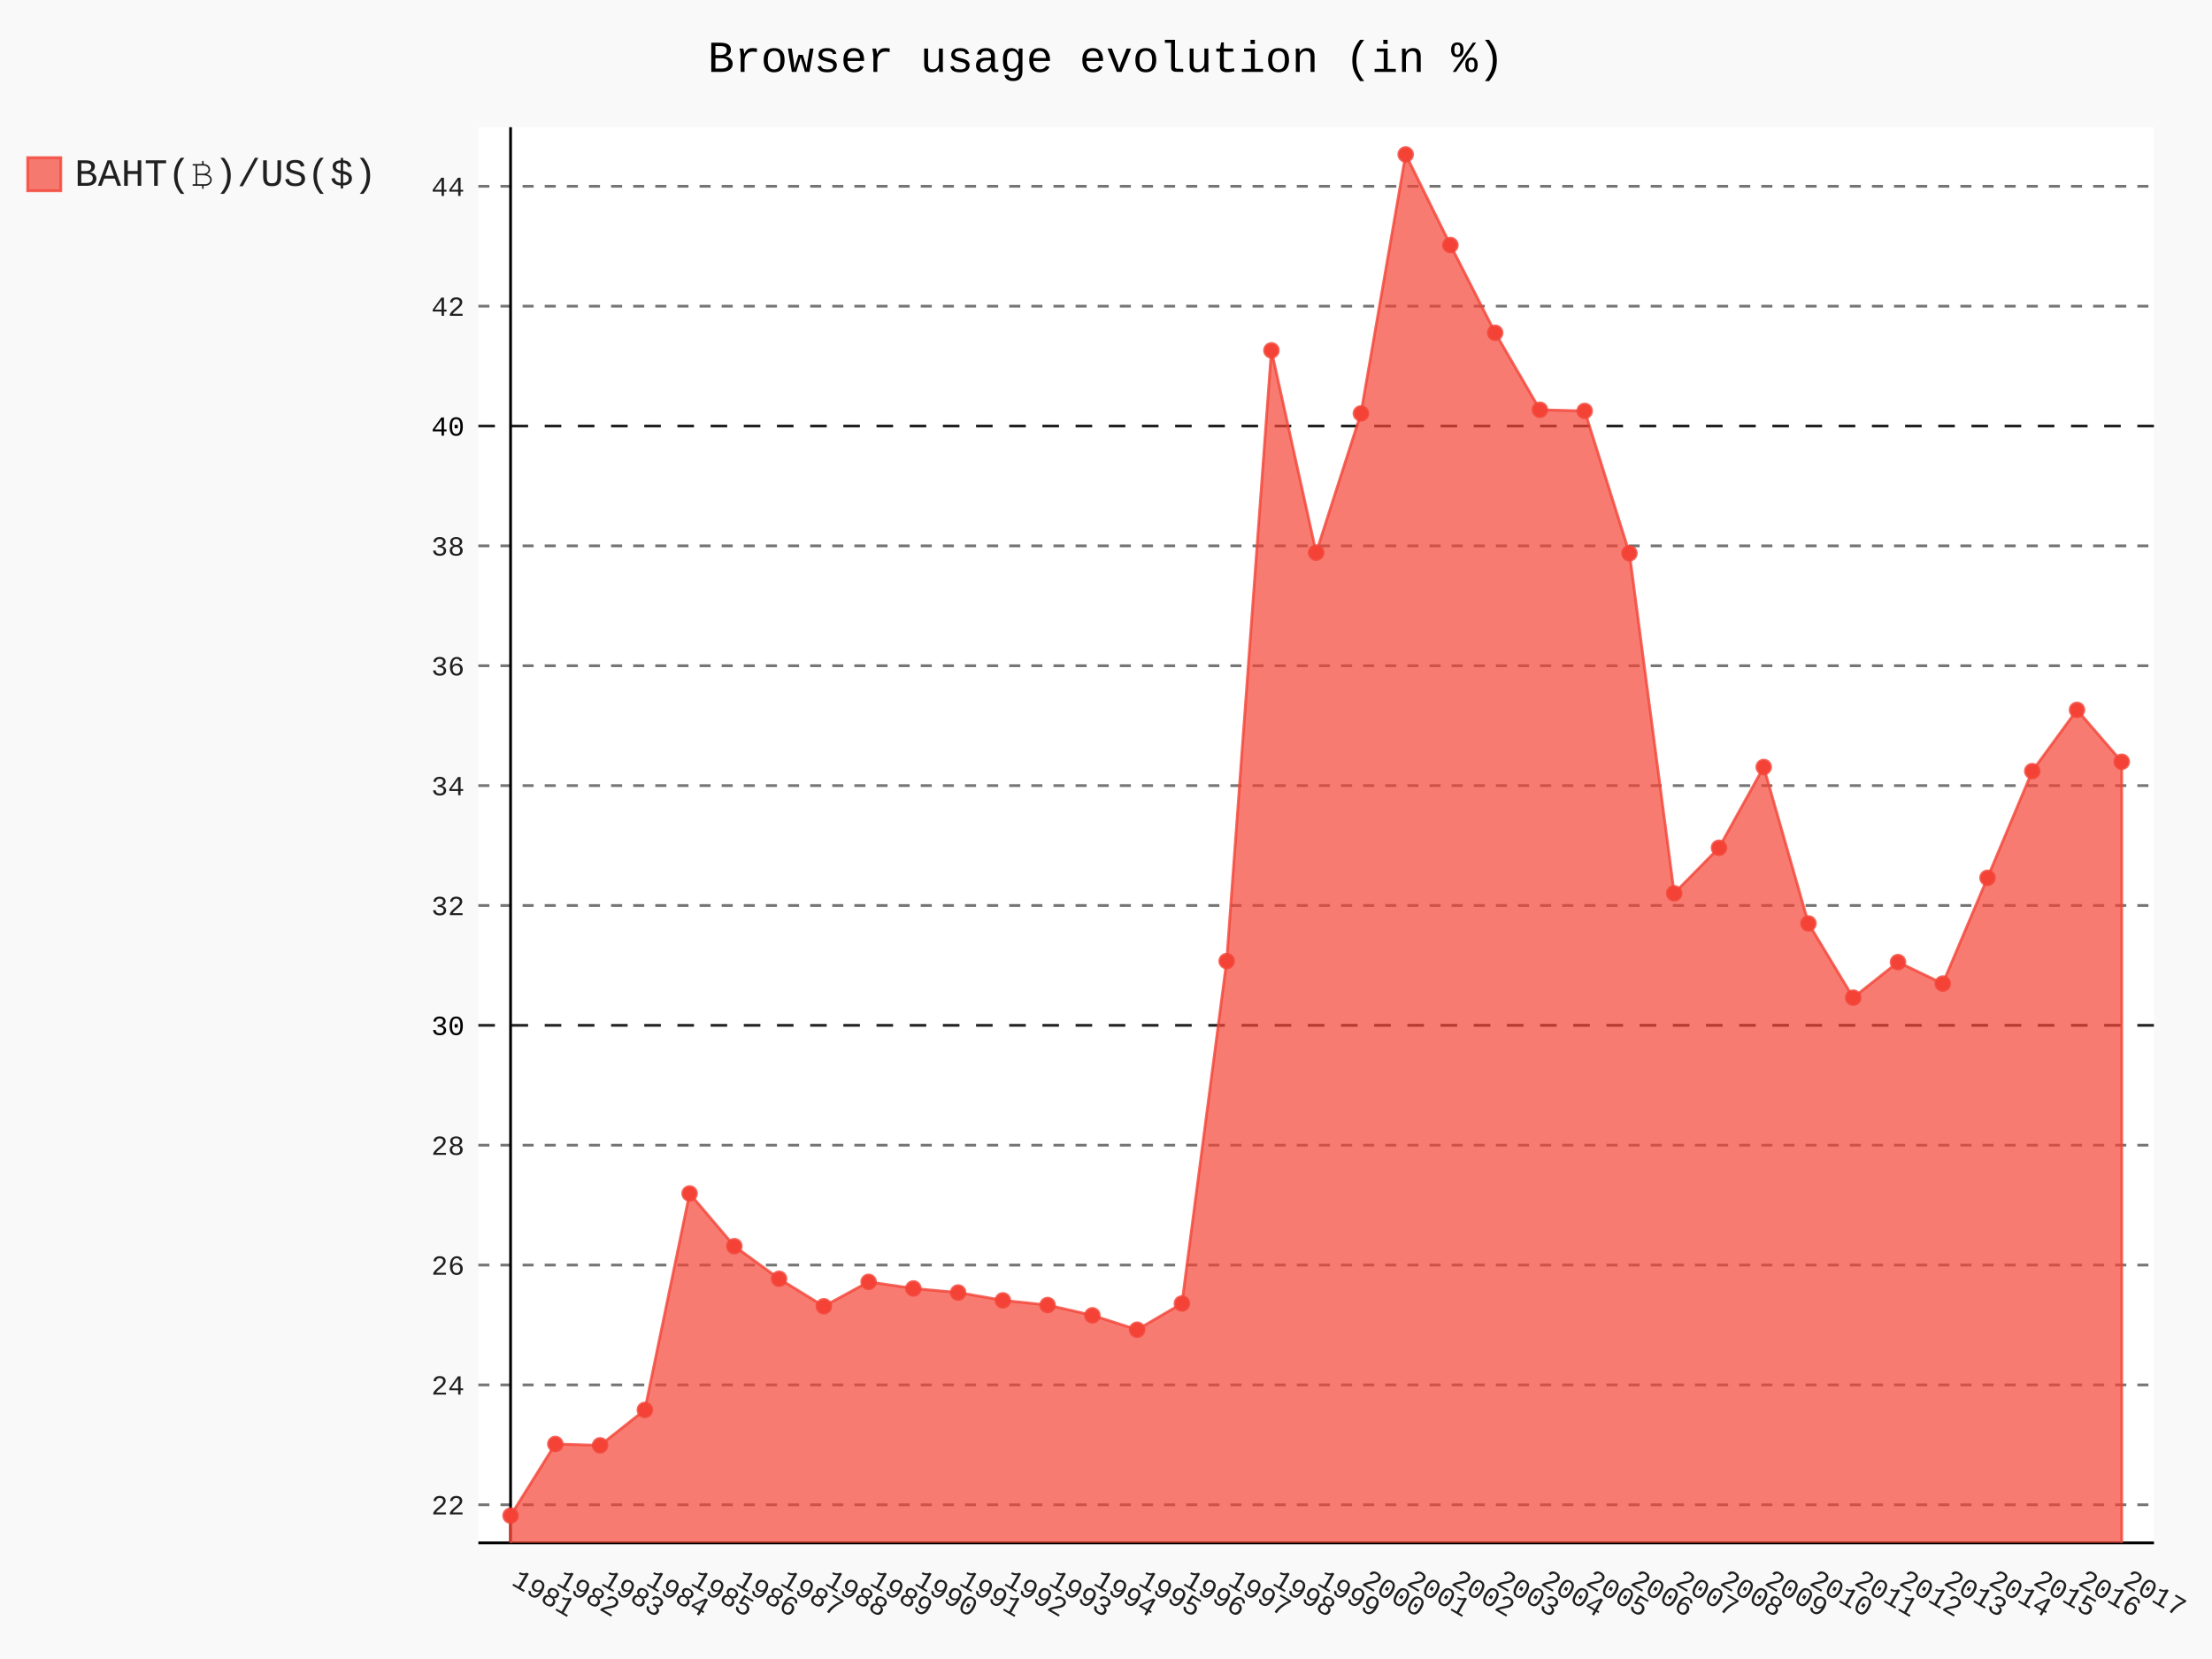
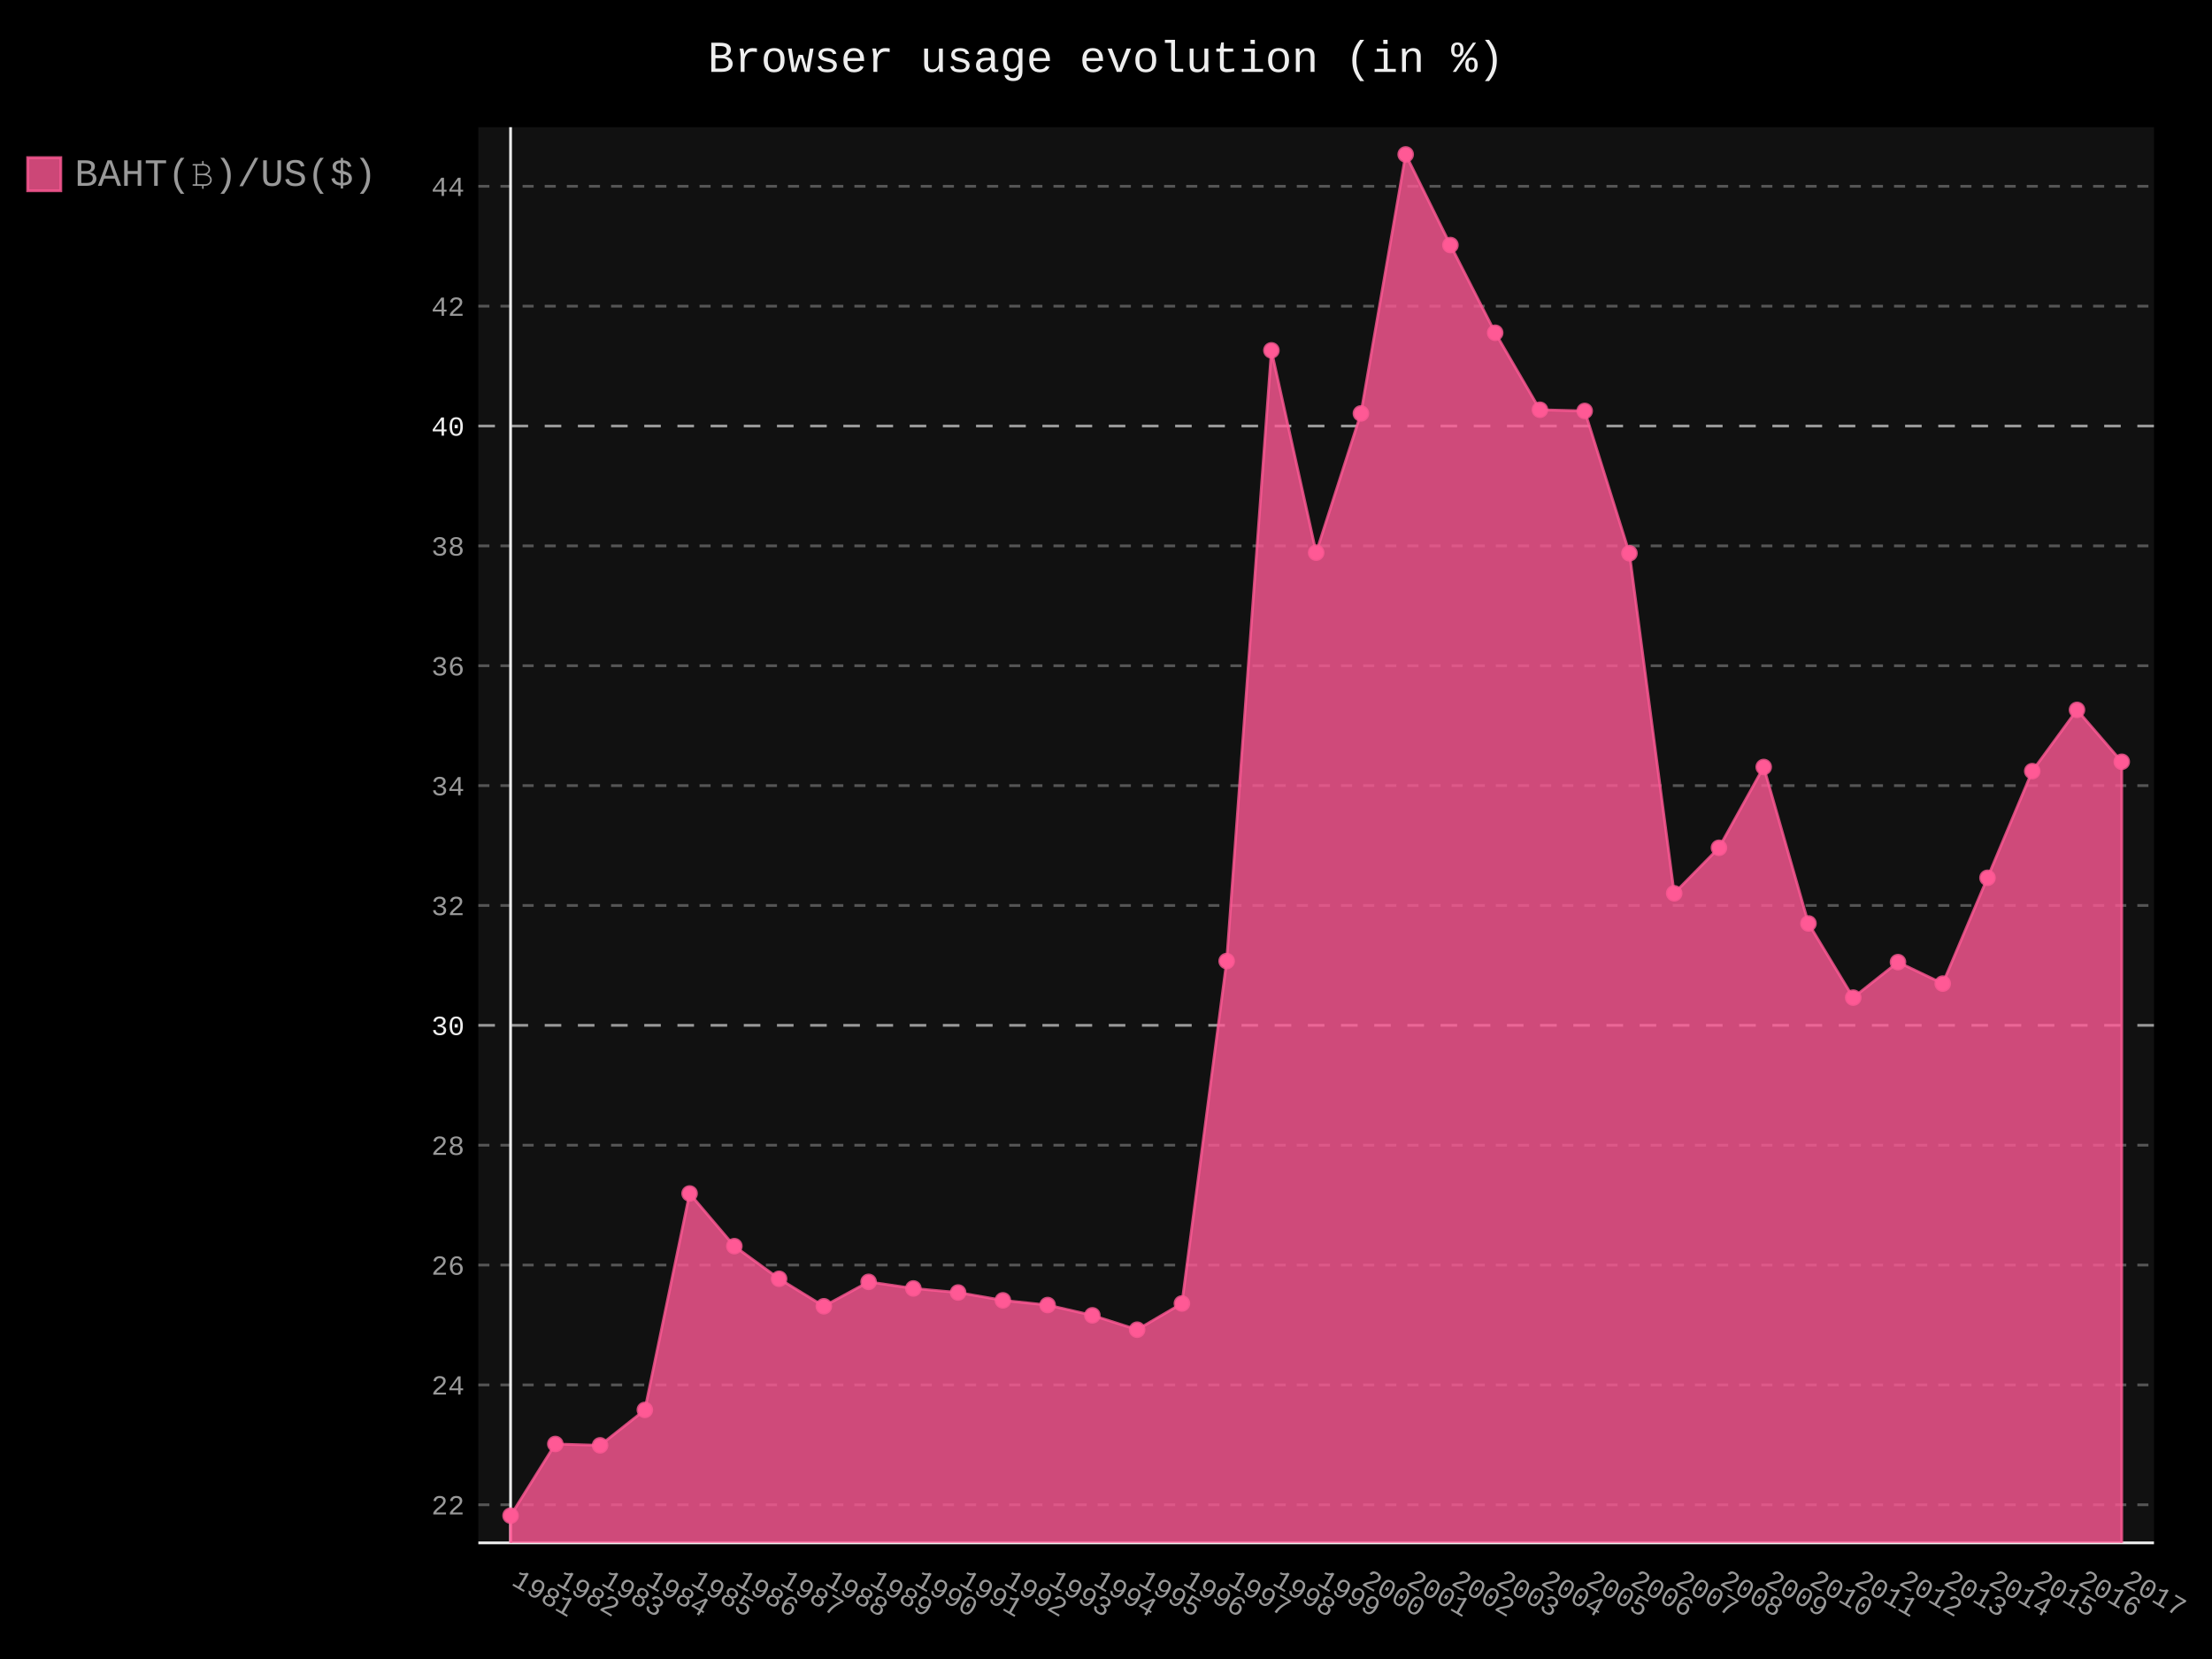
- <svg xmlns="http://www.w3.org/2000/svg" id="chart-b7f36b71-a75f-47a1-bd6e-3192478b5610" class="pygal-chart" viewBox="0 0 800 600">
+ <svg xmlns="http://www.w3.org/2000/svg" id="chart-4ef5ab1b-fa60-424d-9a9b-561215a5333f" class="pygal-chart" viewBox="0 0 800 600">
  <defs>
-     <style type="text/css">#chart-b7f36b71-a75f-47a1-bd6e-3192478b5610{-webkit-user-select:none;-webkit-font-smoothing:antialiased;font-family:Consolas,"Liberation Mono",Menlo,Courier,monospace}#chart-b7f36b71-a75f-47a1-bd6e-3192478b5610 .title{font-family:Consolas,"Liberation Mono",Menlo,Courier,monospace;font-size:16px}#chart-b7f36b71-a75f-47a1-bd6e-3192478b5610 .legends .legend text{font-family:Consolas,"Liberation Mono",Menlo,Courier,monospace;font-size:14px}#chart-b7f36b71-a75f-47a1-bd6e-3192478b5610 .axis text{font-family:Consolas,"Liberation Mono",Menlo,Courier,monospace;font-size:10px}#chart-b7f36b71-a75f-47a1-bd6e-3192478b5610 .axis text.major{font-family:Consolas,"Liberation Mono",Menlo,Courier,monospace;font-size:10px}#chart-b7f36b71-a75f-47a1-bd6e-3192478b5610 .text-overlay text.value{font-family:Consolas,"Liberation Mono",Menlo,Courier,monospace;font-size:16px}#chart-b7f36b71-a75f-47a1-bd6e-3192478b5610 .text-overlay text.label{font-family:Consolas,"Liberation Mono",Menlo,Courier,monospace;font-size:10px}#chart-b7f36b71-a75f-47a1-bd6e-3192478b5610 .tooltip{font-family:Consolas,"Liberation Mono",Menlo,Courier,monospace;font-size:14px}#chart-b7f36b71-a75f-47a1-bd6e-3192478b5610 text.no_data{font-family:Consolas,"Liberation Mono",Menlo,Courier,monospace;font-size:64px}
- #chart-b7f36b71-a75f-47a1-bd6e-3192478b5610{background-color:rgba(249,249,249,1)}#chart-b7f36b71-a75f-47a1-bd6e-3192478b5610 path,#chart-b7f36b71-a75f-47a1-bd6e-3192478b5610 line,#chart-b7f36b71-a75f-47a1-bd6e-3192478b5610 rect,#chart-b7f36b71-a75f-47a1-bd6e-3192478b5610 circle{-webkit-transition:150ms;-moz-transition:150ms;transition:150ms}#chart-b7f36b71-a75f-47a1-bd6e-3192478b5610 .graph &gt; .background{fill:rgba(249,249,249,1)}#chart-b7f36b71-a75f-47a1-bd6e-3192478b5610 .plot &gt; .background{fill:rgba(255,255,255,1)}#chart-b7f36b71-a75f-47a1-bd6e-3192478b5610 .graph{fill:rgba(0,0,0,.87)}#chart-b7f36b71-a75f-47a1-bd6e-3192478b5610 text.no_data{fill:rgba(0,0,0,1)}#chart-b7f36b71-a75f-47a1-bd6e-3192478b5610 .title{fill:rgba(0,0,0,1)}#chart-b7f36b71-a75f-47a1-bd6e-3192478b5610 .legends .legend text{fill:rgba(0,0,0,.87)}#chart-b7f36b71-a75f-47a1-bd6e-3192478b5610 .legends .legend:hover text{fill:rgba(0,0,0,1)}#chart-b7f36b71-a75f-47a1-bd6e-3192478b5610 .axis .line{stroke:rgba(0,0,0,1)}#chart-b7f36b71-a75f-47a1-bd6e-3192478b5610 .axis .guide.line{stroke:rgba(0,0,0,.54)}#chart-b7f36b71-a75f-47a1-bd6e-3192478b5610 .axis .major.line{stroke:rgba(0,0,0,.87)}#chart-b7f36b71-a75f-47a1-bd6e-3192478b5610 .axis text.major{fill:rgba(0,0,0,1)}#chart-b7f36b71-a75f-47a1-bd6e-3192478b5610 .axis.y .guides:hover .guide.line,#chart-b7f36b71-a75f-47a1-bd6e-3192478b5610 .line-graph .axis.x .guides:hover .guide.line,#chart-b7f36b71-a75f-47a1-bd6e-3192478b5610 .stackedline-graph .axis.x .guides:hover .guide.line,#chart-b7f36b71-a75f-47a1-bd6e-3192478b5610 .xy-graph .axis.x .guides:hover .guide.line{stroke:rgba(0,0,0,1)}#chart-b7f36b71-a75f-47a1-bd6e-3192478b5610 .axis .guides:hover text{fill:rgba(0,0,0,1)}#chart-b7f36b71-a75f-47a1-bd6e-3192478b5610 .reactive{fill-opacity:.7;stroke-opacity:.8}#chart-b7f36b71-a75f-47a1-bd6e-3192478b5610 .ci{stroke:rgba(0,0,0,.87)}#chart-b7f36b71-a75f-47a1-bd6e-3192478b5610 .reactive.active,#chart-b7f36b71-a75f-47a1-bd6e-3192478b5610 .active .reactive{fill-opacity:.8;stroke-opacity:.9;stroke-width:4}#chart-b7f36b71-a75f-47a1-bd6e-3192478b5610 .ci .reactive.active{stroke-width:1.5}#chart-b7f36b71-a75f-47a1-bd6e-3192478b5610 .series text{fill:rgba(0,0,0,1)}#chart-b7f36b71-a75f-47a1-bd6e-3192478b5610 .tooltip rect{fill:rgba(255,255,255,1);stroke:rgba(0,0,0,1);-webkit-transition:opacity 150ms;-moz-transition:opacity 150ms;transition:opacity 150ms}#chart-b7f36b71-a75f-47a1-bd6e-3192478b5610 .tooltip .label{fill:rgba(0,0,0,.87)}#chart-b7f36b71-a75f-47a1-bd6e-3192478b5610 .tooltip .label{fill:rgba(0,0,0,.87)}#chart-b7f36b71-a75f-47a1-bd6e-3192478b5610 .tooltip .legend{font-size:.8em;fill:rgba(0,0,0,.54)}#chart-b7f36b71-a75f-47a1-bd6e-3192478b5610 .tooltip .x_label{font-size:.6em;fill:rgba(0,0,0,1)}#chart-b7f36b71-a75f-47a1-bd6e-3192478b5610 .tooltip .xlink{font-size:.5em;text-decoration:underline}#chart-b7f36b71-a75f-47a1-bd6e-3192478b5610 .tooltip .value{font-size:1.5em}#chart-b7f36b71-a75f-47a1-bd6e-3192478b5610 .bound{font-size:.5em}#chart-b7f36b71-a75f-47a1-bd6e-3192478b5610 .max-value{font-size:.75em;fill:rgba(0,0,0,.54)}#chart-b7f36b71-a75f-47a1-bd6e-3192478b5610 .map-element{fill:rgba(255,255,255,1);stroke:rgba(0,0,0,.54) !important}#chart-b7f36b71-a75f-47a1-bd6e-3192478b5610 .map-element .reactive{fill-opacity:inherit;stroke-opacity:inherit}#chart-b7f36b71-a75f-47a1-bd6e-3192478b5610 .color-0,#chart-b7f36b71-a75f-47a1-bd6e-3192478b5610 .color-0 a:visited{stroke:#F44336;fill:#F44336}#chart-b7f36b71-a75f-47a1-bd6e-3192478b5610 .text-overlay .color-0 text{fill:black}
- #chart-b7f36b71-a75f-47a1-bd6e-3192478b5610 text.no_data{text-anchor:middle}#chart-b7f36b71-a75f-47a1-bd6e-3192478b5610 .guide.line{fill:none}#chart-b7f36b71-a75f-47a1-bd6e-3192478b5610 .centered{text-anchor:middle}#chart-b7f36b71-a75f-47a1-bd6e-3192478b5610 .title{text-anchor:middle}#chart-b7f36b71-a75f-47a1-bd6e-3192478b5610 .legends .legend text{fill-opacity:1}#chart-b7f36b71-a75f-47a1-bd6e-3192478b5610 .axis.x text{text-anchor:middle}#chart-b7f36b71-a75f-47a1-bd6e-3192478b5610 .axis.x:not(.web) text[transform]{text-anchor:start}#chart-b7f36b71-a75f-47a1-bd6e-3192478b5610 .axis.x:not(.web) text[transform].backwards{text-anchor:end}#chart-b7f36b71-a75f-47a1-bd6e-3192478b5610 .axis.y text{text-anchor:end}#chart-b7f36b71-a75f-47a1-bd6e-3192478b5610 .axis.y text[transform].backwards{text-anchor:start}#chart-b7f36b71-a75f-47a1-bd6e-3192478b5610 .axis.y2 text{text-anchor:start}#chart-b7f36b71-a75f-47a1-bd6e-3192478b5610 .axis.y2 text[transform].backwards{text-anchor:end}#chart-b7f36b71-a75f-47a1-bd6e-3192478b5610 .axis .guide.line{stroke-dasharray:4,4}#chart-b7f36b71-a75f-47a1-bd6e-3192478b5610 .axis .major.guide.line{stroke-dasharray:6,6}#chart-b7f36b71-a75f-47a1-bd6e-3192478b5610 .horizontal .axis.y .guide.line,#chart-b7f36b71-a75f-47a1-bd6e-3192478b5610 .horizontal .axis.y2 .guide.line,#chart-b7f36b71-a75f-47a1-bd6e-3192478b5610 .vertical .axis.x .guide.line{opacity:0}#chart-b7f36b71-a75f-47a1-bd6e-3192478b5610 .horizontal .axis.always_show .guide.line,#chart-b7f36b71-a75f-47a1-bd6e-3192478b5610 .vertical .axis.always_show .guide.line{opacity:1 !important}#chart-b7f36b71-a75f-47a1-bd6e-3192478b5610 .axis.y .guides:hover .guide.line,#chart-b7f36b71-a75f-47a1-bd6e-3192478b5610 .axis.y2 .guides:hover .guide.line,#chart-b7f36b71-a75f-47a1-bd6e-3192478b5610 .axis.x .guides:hover .guide.line{opacity:1}#chart-b7f36b71-a75f-47a1-bd6e-3192478b5610 .axis .guides:hover text{opacity:1}#chart-b7f36b71-a75f-47a1-bd6e-3192478b5610 .nofill{fill:none}#chart-b7f36b71-a75f-47a1-bd6e-3192478b5610 .subtle-fill{fill-opacity:.2}#chart-b7f36b71-a75f-47a1-bd6e-3192478b5610 .dot{stroke-width:1px;fill-opacity:1}#chart-b7f36b71-a75f-47a1-bd6e-3192478b5610 .dot.active{stroke-width:5px}#chart-b7f36b71-a75f-47a1-bd6e-3192478b5610 .dot.negative{fill:transparent}#chart-b7f36b71-a75f-47a1-bd6e-3192478b5610 text,#chart-b7f36b71-a75f-47a1-bd6e-3192478b5610 tspan{stroke:none !important}#chart-b7f36b71-a75f-47a1-bd6e-3192478b5610 .series text.active{opacity:1}#chart-b7f36b71-a75f-47a1-bd6e-3192478b5610 .tooltip rect{fill-opacity:.95;stroke-width:.5}#chart-b7f36b71-a75f-47a1-bd6e-3192478b5610 .tooltip text{fill-opacity:1}#chart-b7f36b71-a75f-47a1-bd6e-3192478b5610 .showable{visibility:hidden}#chart-b7f36b71-a75f-47a1-bd6e-3192478b5610 .showable.shown{visibility:visible}#chart-b7f36b71-a75f-47a1-bd6e-3192478b5610 .gauge-background{fill:rgba(229,229,229,1);stroke:none}#chart-b7f36b71-a75f-47a1-bd6e-3192478b5610 .bg-lines{stroke:rgba(249,249,249,1);stroke-width:2px}</style>
+     <style type="text/css">#chart-4ef5ab1b-fa60-424d-9a9b-561215a5333f{-webkit-user-select:none;-webkit-font-smoothing:antialiased;font-family:Consolas,"Liberation Mono",Menlo,Courier,monospace}#chart-4ef5ab1b-fa60-424d-9a9b-561215a5333f .title{font-family:Consolas,"Liberation Mono",Menlo,Courier,monospace;font-size:16px}#chart-4ef5ab1b-fa60-424d-9a9b-561215a5333f .legends .legend text{font-family:Consolas,"Liberation Mono",Menlo,Courier,monospace;font-size:14px}#chart-4ef5ab1b-fa60-424d-9a9b-561215a5333f .axis text{font-family:Consolas,"Liberation Mono",Menlo,Courier,monospace;font-size:10px}#chart-4ef5ab1b-fa60-424d-9a9b-561215a5333f .axis text.major{font-family:Consolas,"Liberation Mono",Menlo,Courier,monospace;font-size:10px}#chart-4ef5ab1b-fa60-424d-9a9b-561215a5333f .text-overlay text.value{font-family:Consolas,"Liberation Mono",Menlo,Courier,monospace;font-size:16px}#chart-4ef5ab1b-fa60-424d-9a9b-561215a5333f .text-overlay text.label{font-family:Consolas,"Liberation Mono",Menlo,Courier,monospace;font-size:10px}#chart-4ef5ab1b-fa60-424d-9a9b-561215a5333f .tooltip{font-family:Consolas,"Liberation Mono",Menlo,Courier,monospace;font-size:14px}#chart-4ef5ab1b-fa60-424d-9a9b-561215a5333f text.no_data{font-family:Consolas,"Liberation Mono",Menlo,Courier,monospace;font-size:64px}
+ #chart-4ef5ab1b-fa60-424d-9a9b-561215a5333f{background-color:black}#chart-4ef5ab1b-fa60-424d-9a9b-561215a5333f path,#chart-4ef5ab1b-fa60-424d-9a9b-561215a5333f line,#chart-4ef5ab1b-fa60-424d-9a9b-561215a5333f rect,#chart-4ef5ab1b-fa60-424d-9a9b-561215a5333f circle{-webkit-transition:250ms;-moz-transition:250ms;transition:250ms}#chart-4ef5ab1b-fa60-424d-9a9b-561215a5333f .graph &gt; .background{fill:black}#chart-4ef5ab1b-fa60-424d-9a9b-561215a5333f .plot &gt; .background{fill:#111}#chart-4ef5ab1b-fa60-424d-9a9b-561215a5333f .graph{fill:#999}#chart-4ef5ab1b-fa60-424d-9a9b-561215a5333f text.no_data{fill:#eee}#chart-4ef5ab1b-fa60-424d-9a9b-561215a5333f .title{fill:#eee}#chart-4ef5ab1b-fa60-424d-9a9b-561215a5333f .legends .legend text{fill:#999}#chart-4ef5ab1b-fa60-424d-9a9b-561215a5333f .legends .legend:hover text{fill:#eee}#chart-4ef5ab1b-fa60-424d-9a9b-561215a5333f .axis .line{stroke:#eee}#chart-4ef5ab1b-fa60-424d-9a9b-561215a5333f .axis .guide.line{stroke:#555}#chart-4ef5ab1b-fa60-424d-9a9b-561215a5333f .axis .major.line{stroke:#999}#chart-4ef5ab1b-fa60-424d-9a9b-561215a5333f .axis text.major{fill:#eee}#chart-4ef5ab1b-fa60-424d-9a9b-561215a5333f .axis.y .guides:hover .guide.line,#chart-4ef5ab1b-fa60-424d-9a9b-561215a5333f .line-graph .axis.x .guides:hover .guide.line,#chart-4ef5ab1b-fa60-424d-9a9b-561215a5333f .stackedline-graph .axis.x .guides:hover .guide.line,#chart-4ef5ab1b-fa60-424d-9a9b-561215a5333f .xy-graph .axis.x .guides:hover .guide.line{stroke:#eee}#chart-4ef5ab1b-fa60-424d-9a9b-561215a5333f .axis .guides:hover text{fill:#eee}#chart-4ef5ab1b-fa60-424d-9a9b-561215a5333f .reactive{fill-opacity:.8;stroke-opacity:.8}#chart-4ef5ab1b-fa60-424d-9a9b-561215a5333f .ci{stroke:#999}#chart-4ef5ab1b-fa60-424d-9a9b-561215a5333f .reactive.active,#chart-4ef5ab1b-fa60-424d-9a9b-561215a5333f .active .reactive{fill-opacity:.4;stroke-opacity:.9;stroke-width:4}#chart-4ef5ab1b-fa60-424d-9a9b-561215a5333f .ci .reactive.active{stroke-width:1.5}#chart-4ef5ab1b-fa60-424d-9a9b-561215a5333f .series text{fill:#eee}#chart-4ef5ab1b-fa60-424d-9a9b-561215a5333f .tooltip rect{fill:#111;stroke:#eee;-webkit-transition:opacity 250ms;-moz-transition:opacity 250ms;transition:opacity 250ms}#chart-4ef5ab1b-fa60-424d-9a9b-561215a5333f .tooltip .label{fill:#999}#chart-4ef5ab1b-fa60-424d-9a9b-561215a5333f .tooltip .label{fill:#999}#chart-4ef5ab1b-fa60-424d-9a9b-561215a5333f .tooltip .legend{font-size:.8em;fill:#555}#chart-4ef5ab1b-fa60-424d-9a9b-561215a5333f .tooltip .x_label{font-size:.6em;fill:#eee}#chart-4ef5ab1b-fa60-424d-9a9b-561215a5333f .tooltip .xlink{font-size:.5em;text-decoration:underline}#chart-4ef5ab1b-fa60-424d-9a9b-561215a5333f .tooltip .value{font-size:1.5em}#chart-4ef5ab1b-fa60-424d-9a9b-561215a5333f .bound{font-size:.5em}#chart-4ef5ab1b-fa60-424d-9a9b-561215a5333f .max-value{font-size:.75em;fill:#555}#chart-4ef5ab1b-fa60-424d-9a9b-561215a5333f .map-element{fill:#111;stroke:#555 !important}#chart-4ef5ab1b-fa60-424d-9a9b-561215a5333f .map-element .reactive{fill-opacity:inherit;stroke-opacity:inherit}#chart-4ef5ab1b-fa60-424d-9a9b-561215a5333f .color-0,#chart-4ef5ab1b-fa60-424d-9a9b-561215a5333f .color-0 a:visited{stroke:#ff5995;fill:#ff5995}#chart-4ef5ab1b-fa60-424d-9a9b-561215a5333f .text-overlay .color-0 text{fill:black}
+ #chart-4ef5ab1b-fa60-424d-9a9b-561215a5333f text.no_data{text-anchor:middle}#chart-4ef5ab1b-fa60-424d-9a9b-561215a5333f .guide.line{fill:none}#chart-4ef5ab1b-fa60-424d-9a9b-561215a5333f .centered{text-anchor:middle}#chart-4ef5ab1b-fa60-424d-9a9b-561215a5333f .title{text-anchor:middle}#chart-4ef5ab1b-fa60-424d-9a9b-561215a5333f .legends .legend text{fill-opacity:1}#chart-4ef5ab1b-fa60-424d-9a9b-561215a5333f .axis.x text{text-anchor:middle}#chart-4ef5ab1b-fa60-424d-9a9b-561215a5333f .axis.x:not(.web) text[transform]{text-anchor:start}#chart-4ef5ab1b-fa60-424d-9a9b-561215a5333f .axis.x:not(.web) text[transform].backwards{text-anchor:end}#chart-4ef5ab1b-fa60-424d-9a9b-561215a5333f .axis.y text{text-anchor:end}#chart-4ef5ab1b-fa60-424d-9a9b-561215a5333f .axis.y text[transform].backwards{text-anchor:start}#chart-4ef5ab1b-fa60-424d-9a9b-561215a5333f .axis.y2 text{text-anchor:start}#chart-4ef5ab1b-fa60-424d-9a9b-561215a5333f .axis.y2 text[transform].backwards{text-anchor:end}#chart-4ef5ab1b-fa60-424d-9a9b-561215a5333f .axis .guide.line{stroke-dasharray:4,4}#chart-4ef5ab1b-fa60-424d-9a9b-561215a5333f .axis .major.guide.line{stroke-dasharray:6,6}#chart-4ef5ab1b-fa60-424d-9a9b-561215a5333f .horizontal .axis.y .guide.line,#chart-4ef5ab1b-fa60-424d-9a9b-561215a5333f .horizontal .axis.y2 .guide.line,#chart-4ef5ab1b-fa60-424d-9a9b-561215a5333f .vertical .axis.x .guide.line{opacity:0}#chart-4ef5ab1b-fa60-424d-9a9b-561215a5333f .horizontal .axis.always_show .guide.line,#chart-4ef5ab1b-fa60-424d-9a9b-561215a5333f .vertical .axis.always_show .guide.line{opacity:1 !important}#chart-4ef5ab1b-fa60-424d-9a9b-561215a5333f .axis.y .guides:hover .guide.line,#chart-4ef5ab1b-fa60-424d-9a9b-561215a5333f .axis.y2 .guides:hover .guide.line,#chart-4ef5ab1b-fa60-424d-9a9b-561215a5333f .axis.x .guides:hover .guide.line{opacity:1}#chart-4ef5ab1b-fa60-424d-9a9b-561215a5333f .axis .guides:hover text{opacity:1}#chart-4ef5ab1b-fa60-424d-9a9b-561215a5333f .nofill{fill:none}#chart-4ef5ab1b-fa60-424d-9a9b-561215a5333f .subtle-fill{fill-opacity:.2}#chart-4ef5ab1b-fa60-424d-9a9b-561215a5333f .dot{stroke-width:1px;fill-opacity:1}#chart-4ef5ab1b-fa60-424d-9a9b-561215a5333f .dot.active{stroke-width:5px}#chart-4ef5ab1b-fa60-424d-9a9b-561215a5333f .dot.negative{fill:transparent}#chart-4ef5ab1b-fa60-424d-9a9b-561215a5333f text,#chart-4ef5ab1b-fa60-424d-9a9b-561215a5333f tspan{stroke:none !important}#chart-4ef5ab1b-fa60-424d-9a9b-561215a5333f .series text.active{opacity:1}#chart-4ef5ab1b-fa60-424d-9a9b-561215a5333f .tooltip rect{fill-opacity:.95;stroke-width:.5}#chart-4ef5ab1b-fa60-424d-9a9b-561215a5333f .tooltip text{fill-opacity:1}#chart-4ef5ab1b-fa60-424d-9a9b-561215a5333f .showable{visibility:hidden}#chart-4ef5ab1b-fa60-424d-9a9b-561215a5333f .showable.shown{visibility:visible}#chart-4ef5ab1b-fa60-424d-9a9b-561215a5333f .gauge-background{fill:rgba(229,229,229,1);stroke:none}#chart-4ef5ab1b-fa60-424d-9a9b-561215a5333f .bg-lines{stroke:black;stroke-width:2px}</style>
  </defs>
  <g class="graph stackedline-graph vertical">
    <rect class="background" height="600" width="800" x="0" y="0" />
    <g class="plot" transform="translate(173, 46)">
      <rect class="background" height="512.0" width="606.015" x="0" y="0" />
      <g class="axis y always_show">
        <path class="line" d="M0 512 h606.015" />
        <g class="guides">
          <path class="guide line" d="M0 498.22 h606.015" />
          <text class="" x="-5" y="501.72">22</text>
        </g>
        <g class="guides">
          <path class="guide line" d="M0 454.87 h606.015" />
          <text class="" x="-5" y="458.37">24</text>
        </g>
        <g class="guides">
          <path class="guide line" d="M0 411.521 h606.015" />
          <text class="" x="-5" y="415.021">26</text>
        </g>
        <g class="guides">
          <path class="guide line" d="M0 368.171 h606.015" />
          <text class="" x="-5" y="371.671">28</text>
        </g>
        <g class="guides">
          <path class="major guide line" d="M0 324.822 h606.015" />
          <text class="major" x="-5" y="328.322">30</text>
        </g>
        <g class="guides">
          <path class="guide line" d="M0 281.472 h606.015" />
          <text class="" x="-5" y="284.972">32</text>
        </g>
        <g class="guides">
          <path class="guide line" d="M0 238.123 h606.015" />
          <text class="" x="-5" y="241.623">34</text>
        </g>
        <g class="guides">
          <path class="guide line" d="M0 194.773 h606.015" />
          <text class="" x="-5" y="198.273">36</text>
        </g>
        <g class="guides">
          <path class="guide line" d="M0 151.424 h606.015" />
          <text class="" x="-5" y="154.924">38</text>
        </g>
        <g class="guides">
          <path class="major guide line" d="M0 108.074 h606.015" />
          <text class="major" x="-5" y="111.574">40</text>
        </g>
        <g class="guides">
          <path class="guide line" d="M0 64.725 h606.015" />
          <text class="" x="-5" y="68.225">42</text>
        </g>
        <g class="guides">
          <path class="guide line" d="M0 21.375 h606.015" />
          <text class="" x="-5" y="24.875">44</text>
        </g>
      </g>
      <g class="axis x">
        <g class="guides">
          <path class="line" d="M11.654 0 v512" />
          <text class="" x="11.654" y="527.0" transform="rotate(30 11.65414 527)">1981</text>
        </g>
        <g class="guides">
          <path class="guide line" d="M27.84 0 v512" />
          <text class="" x="27.84" y="527.0" transform="rotate(30 27.84045 527)">1982</text>
        </g>
        <g class="guides">
          <path class="guide line" d="M44.027 0 v512" />
          <text class="" x="44.027" y="527.0" transform="rotate(30 44.02676 527)">1983</text>
        </g>
        <g class="guides">
          <path class="guide line" d="M60.213 0 v512" />
          <text class="" x="60.213" y="527.0" transform="rotate(30 60.21307 527)">1984</text>
        </g>
        <g class="guides">
          <path class="guide line" d="M76.399 0 v512" />
          <text class="" x="76.399" y="527.0" transform="rotate(30 76.39938 527)">1985</text>
        </g>
        <g class="guides">
          <path class="guide line" d="M92.586 0 v512" />
          <text class="" x="92.586" y="527.0" transform="rotate(30 92.58568 527)">1986</text>
        </g>
        <g class="guides">
          <path class="guide line" d="M108.772 0 v512" />
          <text class="" x="108.772" y="527.0" transform="rotate(30 108.772 527)">1987</text>
        </g>
        <g class="guides">
          <path class="guide line" d="M124.958 0 v512" />
          <text class="" x="124.958" y="527.0" transform="rotate(30 124.9583 527)">1988</text>
        </g>
        <g class="guides">
          <path class="guide line" d="M141.145 0 v512" />
          <text class="" x="141.145" y="527.0" transform="rotate(30 141.1446 527)">1989</text>
        </g>
        <g class="guides">
          <path class="guide line" d="M157.331 0 v512" />
          <text class="" x="157.331" y="527.0" transform="rotate(30 157.3309 527)">1990</text>
        </g>
        <g class="guides">
          <path class="guide line" d="M173.517 0 v512" />
          <text class="" x="173.517" y="527.0" transform="rotate(30 173.5172 527)">1991</text>
        </g>
        <g class="guides">
          <path class="guide line" d="M189.704 0 v512" />
          <text class="" x="189.704" y="527.0" transform="rotate(30 189.7035 527)">1992</text>
        </g>
        <g class="guides">
          <path class="guide line" d="M205.89 0 v512" />
          <text class="" x="205.89" y="527.0" transform="rotate(30 205.8898 527)">1993</text>
        </g>
        <g class="guides">
          <path class="guide line" d="M222.076 0 v512" />
          <text class="" x="222.076" y="527.0" transform="rotate(30 222.0762 527)">1994</text>
        </g>
        <g class="guides">
          <path class="guide line" d="M238.262 0 v512" />
          <text class="" x="238.262" y="527.0" transform="rotate(30 238.2625 527)">1995</text>
        </g>
        <g class="guides">
          <path class="guide line" d="M254.449 0 v512" />
          <text class="" x="254.449" y="527.0" transform="rotate(30 254.4488 527)">1996</text>
        </g>
        <g class="guides">
          <path class="guide line" d="M270.635 0 v512" />
          <text class="" x="270.635" y="527.0" transform="rotate(30 270.6351 527)">1997</text>
        </g>
        <g class="guides">
          <path class="guide line" d="M286.821 0 v512" />
          <text class="" x="286.821" y="527.0" transform="rotate(30 286.8214 527)">1998</text>
        </g>
        <g class="guides">
          <path class="guide line" d="M303.008 0 v512" />
          <text class="" x="303.008" y="527.0" transform="rotate(30 303.0077 527)">1999</text>
        </g>
        <g class="guides">
          <path class="guide line" d="M319.194 0 v512" />
          <text class="" x="319.194" y="527.0" transform="rotate(30 319.194 527)">2000</text>
        </g>
        <g class="guides">
          <path class="guide line" d="M335.38 0 v512" />
          <text class="" x="335.38" y="527.0" transform="rotate(30 335.3803 527)">2001</text>
        </g>
        <g class="guides">
          <path class="guide line" d="M351.567 0 v512" />
          <text class="" x="351.567" y="527.0" transform="rotate(30 351.5666 527)">2002</text>
        </g>
        <g class="guides">
          <path class="guide line" d="M367.753 0 v512" />
          <text class="" x="367.753" y="527.0" transform="rotate(30 367.7529 527)">2003</text>
        </g>
        <g class="guides">
          <path class="guide line" d="M383.939 0 v512" />
          <text class="" x="383.939" y="527.0" transform="rotate(30 383.9392 527)">2004</text>
        </g>
        <g class="guides">
          <path class="guide line" d="M400.126 0 v512" />
          <text class="" x="400.126" y="527.0" transform="rotate(30 400.1255 527)">2005</text>
        </g>
        <g class="guides">
          <path class="guide line" d="M416.312 0 v512" />
          <text class="" x="416.312" y="527.0" transform="rotate(30 416.3119 527)">2006</text>
        </g>
        <g class="guides">
          <path class="guide line" d="M432.498 0 v512" />
          <text class="" x="432.498" y="527.0" transform="rotate(30 432.4982 527)">2007</text>
        </g>
        <g class="guides">
          <path class="guide line" d="M448.684 0 v512" />
          <text class="" x="448.684" y="527.0" transform="rotate(30 448.6845 527)">2008</text>
        </g>
        <g class="guides">
          <path class="guide line" d="M464.871 0 v512" />
          <text class="" x="464.871" y="527.0" transform="rotate(30 464.8708 527)">2009</text>
        </g>
        <g class="guides">
          <path class="guide line" d="M481.057 0 v512" />
          <text class="" x="481.057" y="527.0" transform="rotate(30 481.0571 527)">2010</text>
        </g>
        <g class="guides">
          <path class="guide line" d="M497.243 0 v512" />
          <text class="" x="497.243" y="527.0" transform="rotate(30 497.2434 527)">2011</text>
        </g>
        <g class="guides">
          <path class="guide line" d="M513.43 0 v512" />
          <text class="" x="513.43" y="527.0" transform="rotate(30 513.4297 527)">2012</text>
        </g>
        <g class="guides">
          <path class="guide line" d="M529.616 0 v512" />
          <text class="" x="529.616" y="527.0" transform="rotate(30 529.616 527)">2013</text>
        </g>
        <g class="guides">
          <path class="guide line" d="M545.802 0 v512" />
          <text class="" x="545.802" y="527.0" transform="rotate(30 545.8023 527)">2014</text>
        </g>
        <g class="guides">
          <path class="guide line" d="M561.989 0 v512" />
          <text class="" x="561.989" y="527.0" transform="rotate(30 561.9886 527)">2015</text>
        </g>
        <g class="guides">
          <path class="guide line" d="M578.175 0 v512" />
          <text class="" x="578.175" y="527.0" transform="rotate(30 578.1749 527)">2016</text>
        </g>
        <g class="guides">
          <path class="guide line" d="M594.361 0 v512" />
          <text class="" x="594.361" y="527.0" transform="rotate(30 594.3612 527)">2017</text>
        </g>
      </g>
      <g class="series serie-0 color-0">
        <path class="line reactive" d="M11.654 512 L11.654 502.154 27.84 476.235 44.027 476.725 60.213 463.911 76.399 385.639 92.586 404.693 108.772 416.489 124.958 426.427 141.145 417.601 157.331 419.987 173.517 421.457 189.704 424.287 205.89 425.987 222.076 429.71 238.262 434.899 254.449 425.421 270.635 301.582 286.821 80.714 303.008 153.871 319.194 103.527 335.38 9.846 351.567 42.634 367.753 74.35 383.939 102.198 400.126 102.621 416.312 154.105 432.498 277.072 448.684 260.612 464.871 231.395 481.057 287.981 497.243 314.804 513.43 301.964 529.616 309.73 545.802 271.469 561.989 232.888 578.175 210.737 594.361 229.503 594.361 512" />
      </g>
    </g>
    <g class="titles">
      <text class="title plot_title" x="400.0" y="26">Browser usage evolution (in %)</text>
    </g>
    <g class="plot overlay" transform="translate(173, 46)">
      <g class="series serie-0 color-0">
        <g class="dots">
          <circle class="dot reactive tooltip-trigger" cx="11.654" cy="502.154" r="2.5" />
        </g>
        <g class="dots">
          <circle class="dot reactive tooltip-trigger" cx="27.84" cy="476.235" r="2.5" />
        </g>
        <g class="dots">
          <circle class="dot reactive tooltip-trigger" cx="44.027" cy="476.725" r="2.5" />
        </g>
        <g class="dots">
          <circle class="dot reactive tooltip-trigger" cx="60.213" cy="463.911" r="2.5" />
        </g>
        <g class="dots">
          <circle class="dot reactive tooltip-trigger" cx="76.399" cy="385.639" r="2.5" />
        </g>
        <g class="dots">
          <circle class="dot reactive tooltip-trigger" cx="92.586" cy="404.693" r="2.5" />
        </g>
        <g class="dots">
          <circle class="dot reactive tooltip-trigger" cx="108.772" cy="416.489" r="2.5" />
        </g>
        <g class="dots">
          <circle class="dot reactive tooltip-trigger" cx="124.958" cy="426.427" r="2.5" />
        </g>
        <g class="dots">
          <circle class="dot reactive tooltip-trigger" cx="141.145" cy="417.601" r="2.5" />
        </g>
        <g class="dots">
          <circle class="dot reactive tooltip-trigger" cx="157.331" cy="419.987" r="2.5" />
        </g>
        <g class="dots">
          <circle class="dot reactive tooltip-trigger" cx="173.517" cy="421.457" r="2.5" />
        </g>
        <g class="dots">
          <circle class="dot reactive tooltip-trigger" cx="189.704" cy="424.287" r="2.5" />
        </g>
        <g class="dots">
          <circle class="dot reactive tooltip-trigger" cx="205.89" cy="425.987" r="2.5" />
        </g>
        <g class="dots">
          <circle class="dot reactive tooltip-trigger" cx="222.076" cy="429.71" r="2.5" />
        </g>
        <g class="dots">
          <circle class="dot reactive tooltip-trigger" cx="238.262" cy="434.899" r="2.5" />
        </g>
        <g class="dots">
          <circle class="dot reactive tooltip-trigger" cx="254.449" cy="425.421" r="2.5" />
        </g>
        <g class="dots">
          <circle class="dot reactive tooltip-trigger" cx="270.635" cy="301.582" r="2.5" />
        </g>
        <g class="dots">
          <circle class="dot reactive tooltip-trigger" cx="286.821" cy="80.714" r="2.5" />
        </g>
        <g class="dots">
          <circle class="dot reactive tooltip-trigger" cx="303.008" cy="153.871" r="2.5" />
        </g>
        <g class="dots">
          <circle class="dot reactive tooltip-trigger" cx="319.194" cy="103.527" r="2.5" />
        </g>
        <g class="dots">
          <circle class="dot reactive tooltip-trigger" cx="335.38" cy="9.846" r="2.5" />
        </g>
        <g class="dots">
          <circle class="dot reactive tooltip-trigger" cx="351.567" cy="42.634" r="2.5" />
        </g>
        <g class="dots">
          <circle class="dot reactive tooltip-trigger" cx="367.753" cy="74.35" r="2.5" />
        </g>
        <g class="dots">
          <circle class="dot reactive tooltip-trigger" cx="383.939" cy="102.198" r="2.5" />
        </g>
        <g class="dots">
          <circle class="dot reactive tooltip-trigger" cx="400.126" cy="102.621" r="2.5" />
        </g>
        <g class="dots">
          <circle class="dot reactive tooltip-trigger" cx="416.312" cy="154.105" r="2.5" />
        </g>
        <g class="dots">
          <circle class="dot reactive tooltip-trigger" cx="432.498" cy="277.072" r="2.5" />
        </g>
        <g class="dots">
          <circle class="dot reactive tooltip-trigger" cx="448.684" cy="260.612" r="2.5" />
        </g>
        <g class="dots">
          <circle class="dot reactive tooltip-trigger" cx="464.871" cy="231.395" r="2.5" />
        </g>
        <g class="dots">
          <circle class="dot reactive tooltip-trigger" cx="481.057" cy="287.981" r="2.5" />
        </g>
        <g class="dots">
          <circle class="dot reactive tooltip-trigger" cx="497.243" cy="314.804" r="2.5" />
        </g>
        <g class="dots">
          <circle class="dot reactive tooltip-trigger" cx="513.43" cy="301.964" r="2.5" />
        </g>
        <g class="dots">
          <circle class="dot reactive tooltip-trigger" cx="529.616" cy="309.73" r="2.5" />
        </g>
        <g class="dots">
          <circle class="dot reactive tooltip-trigger" cx="545.802" cy="271.469" r="2.5" />
        </g>
        <g class="dots">
          <circle class="dot reactive tooltip-trigger" cx="561.989" cy="232.888" r="2.5" />
        </g>
        <g class="dots">
          <circle class="dot reactive tooltip-trigger" cx="578.175" cy="210.737" r="2.5" />
        </g>
        <g class="dots">
          <circle class="dot reactive tooltip-trigger" cx="594.361" cy="229.503" r="2.5" />
        </g>
      </g>
    </g>
    <g class="plot text-overlay" transform="translate(173, 46)">
      <g class="series serie-0 color-0" />
    </g>
    <g class="plot tooltip-overlay" transform="translate(173, 46)">
      <g class="tooltip" style="opacity: 0" transform="translate(0 0)">
        <rect class="tooltip-box" height="0" rx="0" ry="0" width="0" />
        <g class="text" />
      </g>
    </g>
    <g class="legends" transform="translate(10, 56)">
      <g class="legend reactive activate-serie" id="activate-serie-0">
        <rect class="color-0 reactive" height="12" width="12" x="0.0" y="1.0" />
        <text x="17.0" y="11.2">BAHT(฿)/US($)</text>
      </g>
    </g>
    <g class="legends" transform="translate(789, 56)" />
  </g>
</svg>
